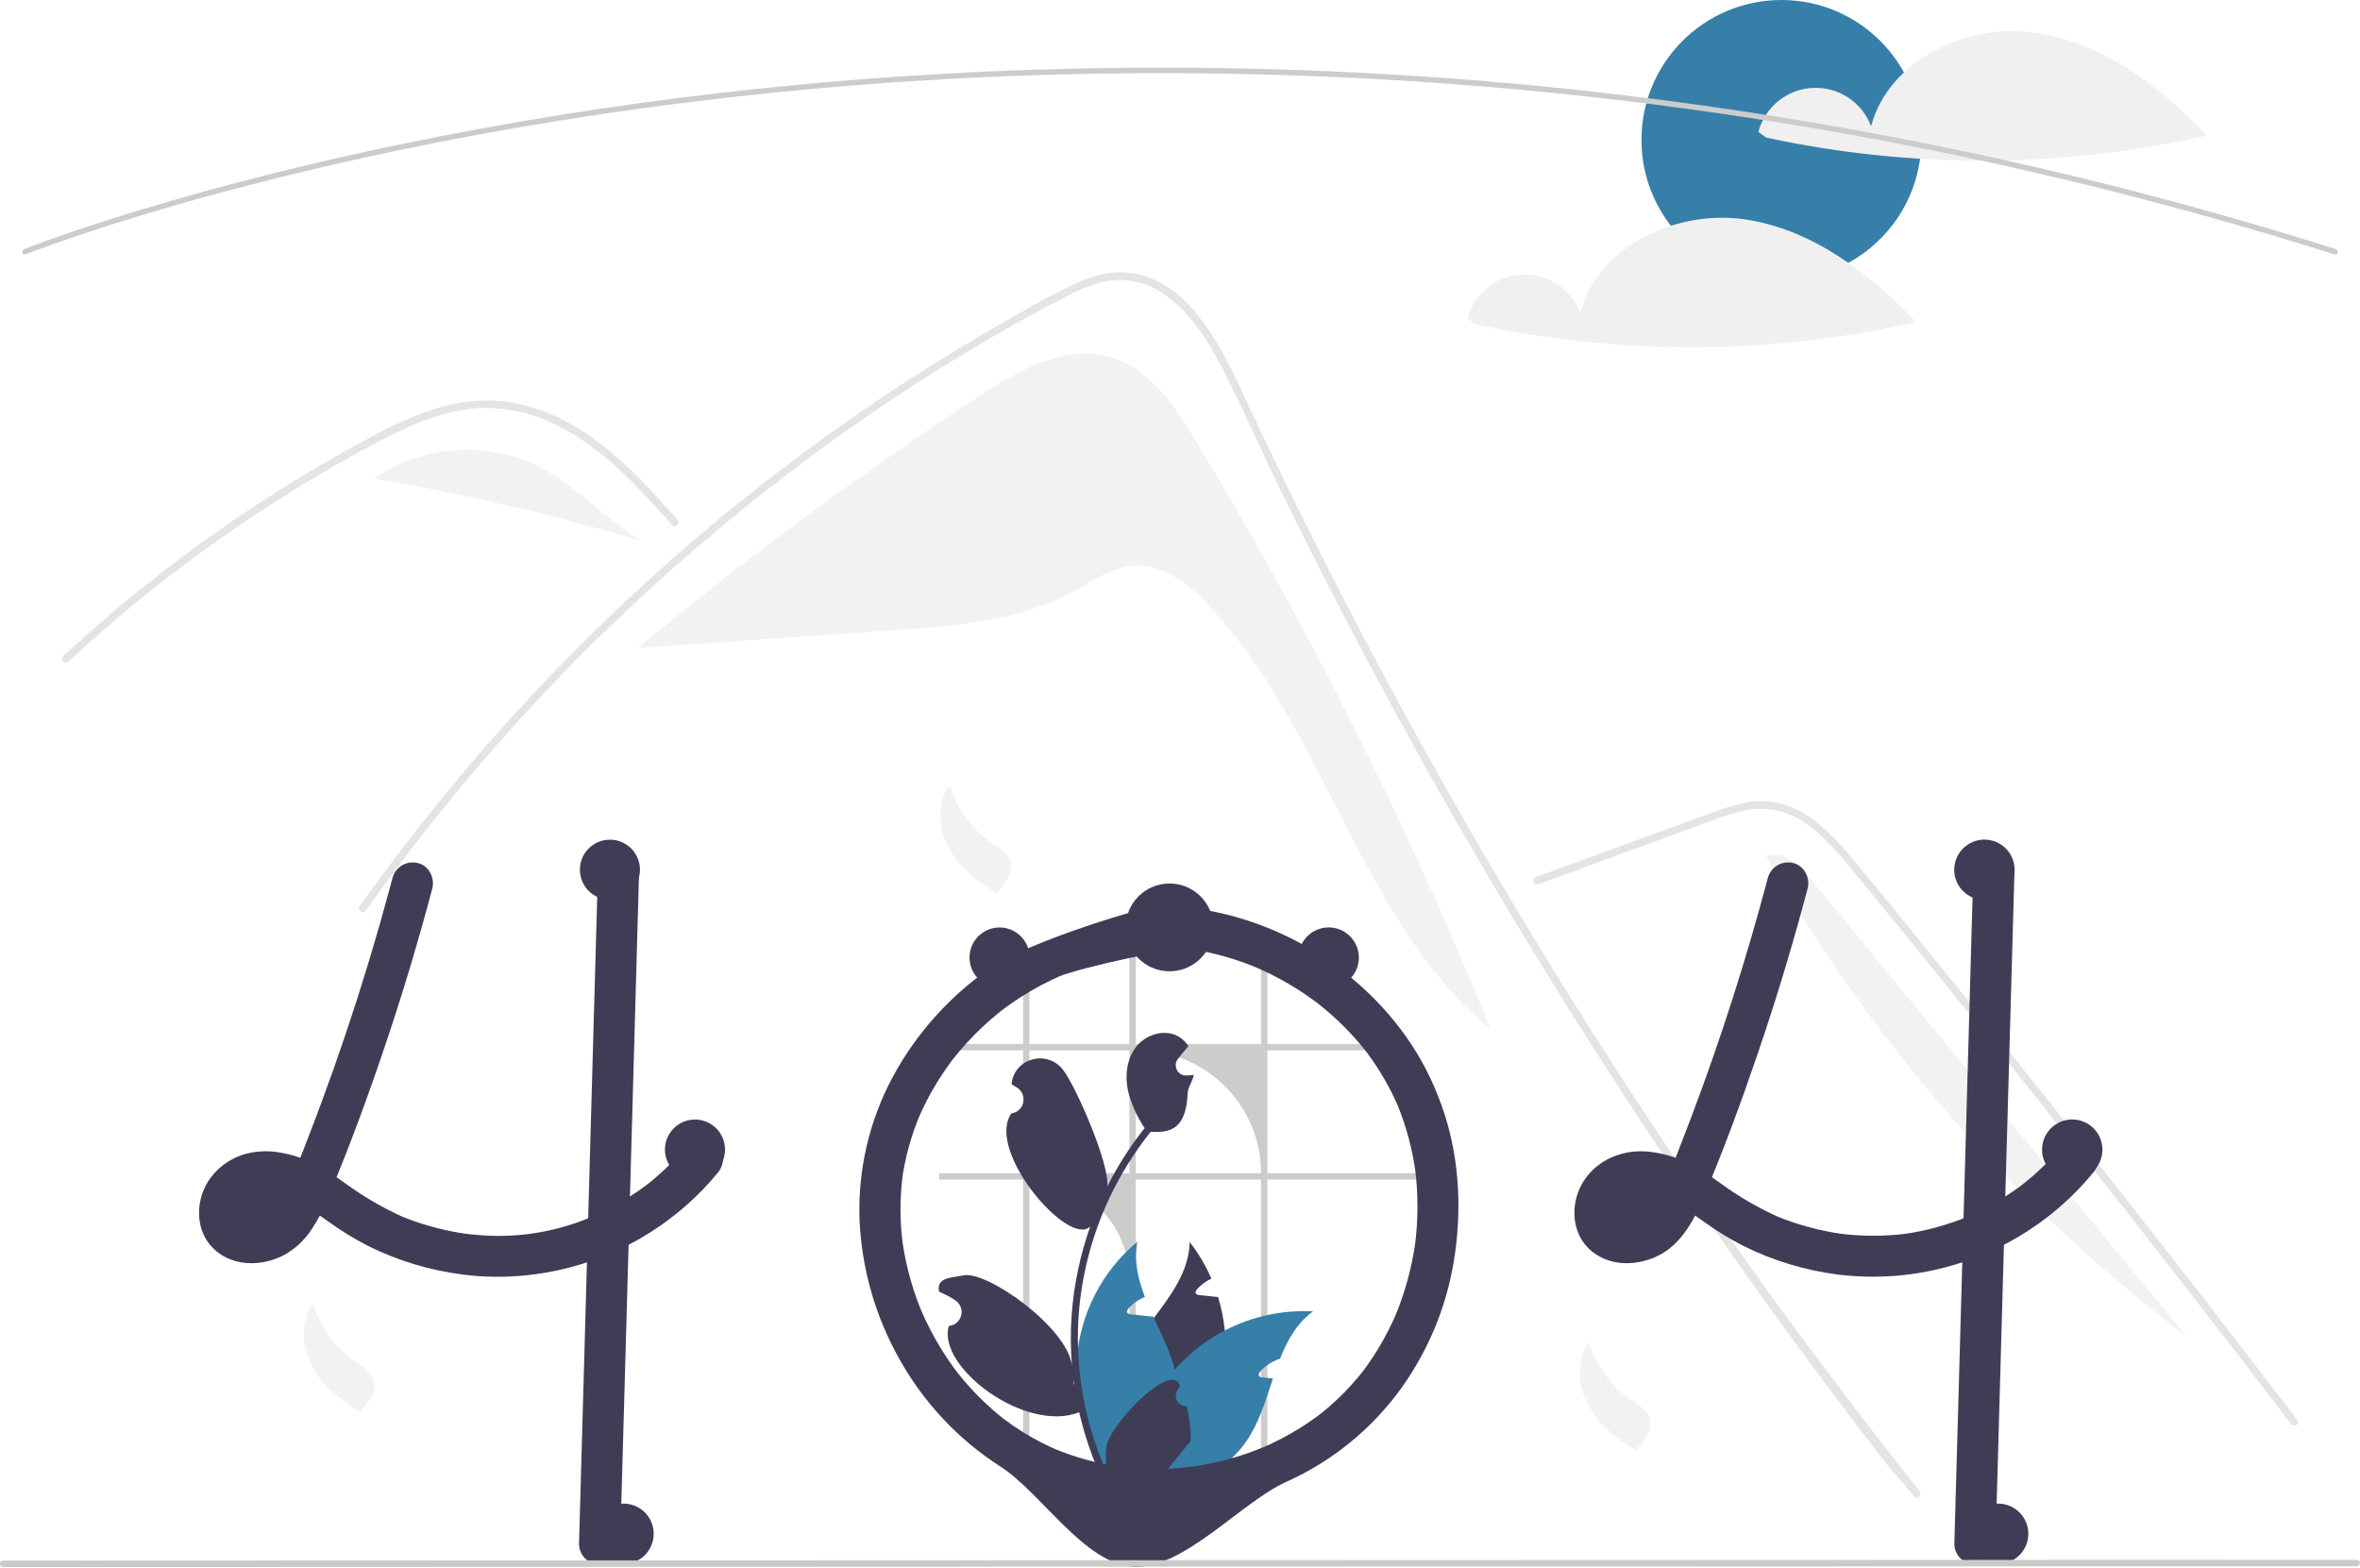
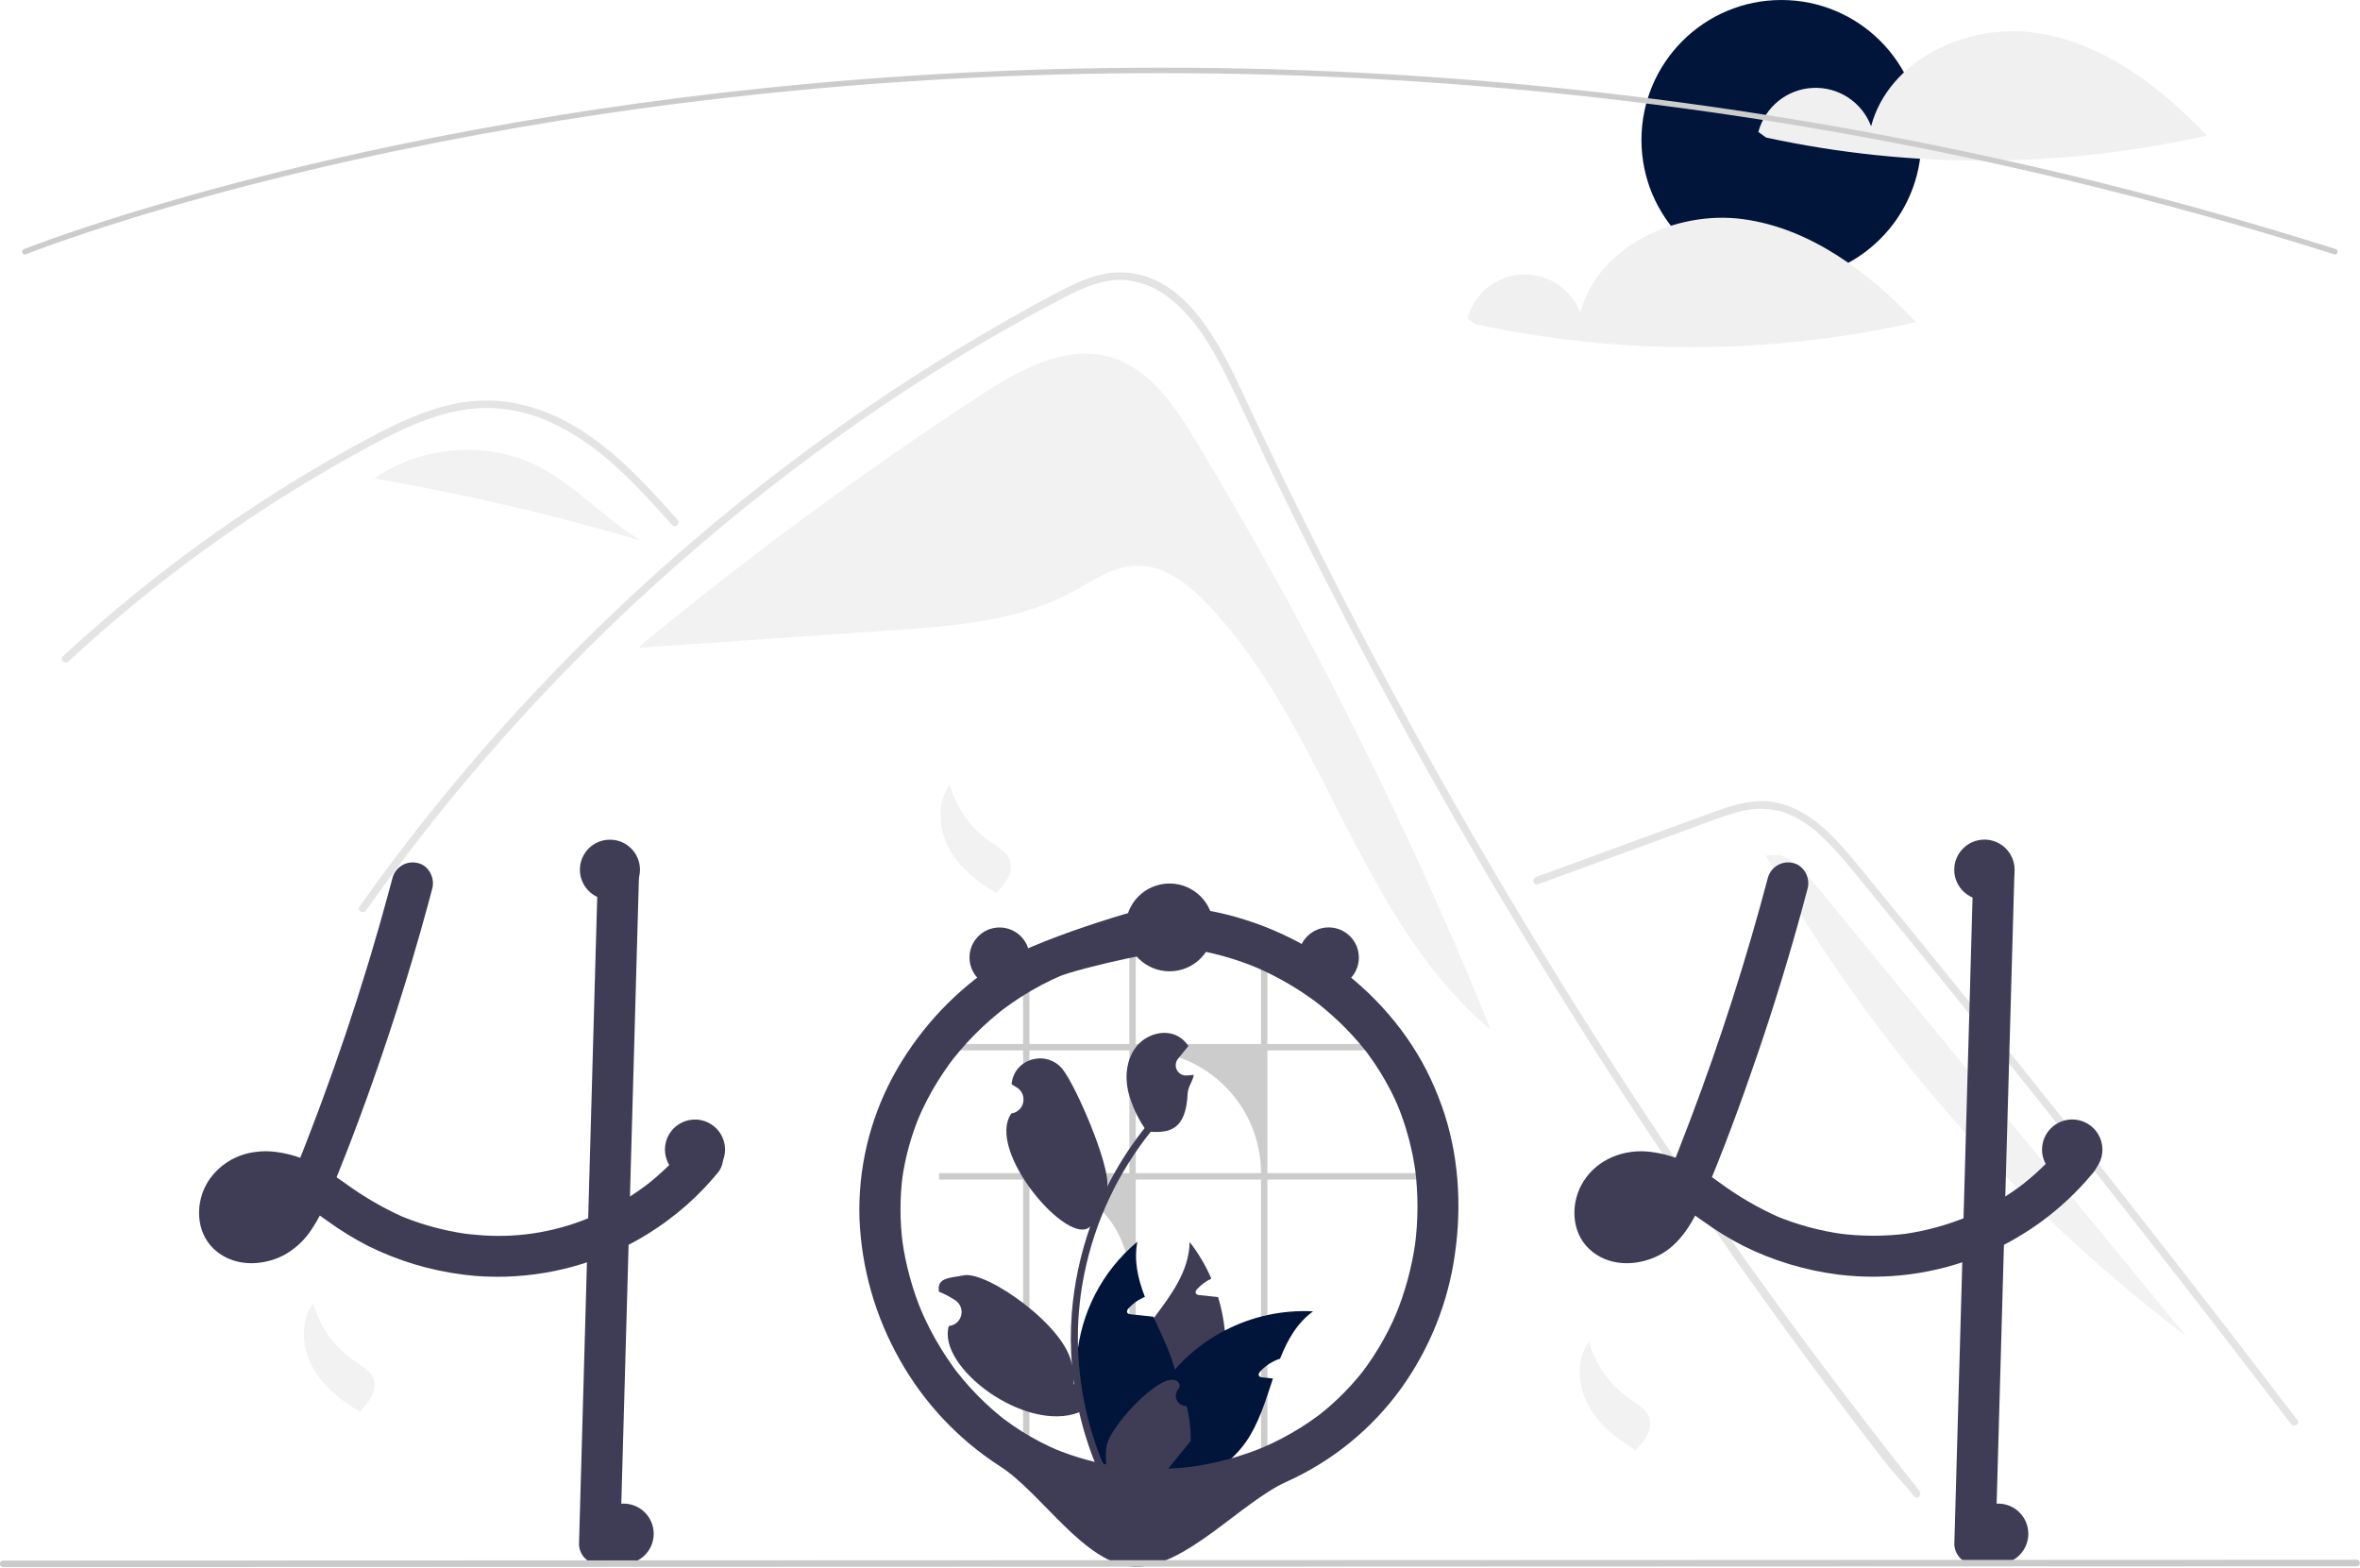
<svg xmlns="http://www.w3.org/2000/svg" data-name="Layer 1" viewBox="0 0 860.131 571.148">
  <path d="M605.67,324.953c-7.669-12.684-16.757-26.228-30.99-30.37-16.482-4.796-33.413,4.732-47.775,14.135a1392.157,1392.157,0,0,0-123.893,91.283l.043.492q46.226-3.188,92.451-6.376c22.265-1.535,45.296-3.283,64.972-13.816,7.467-3.997,14.745-9.336,23.206-9.708,10.512-.462,19.677,6.879,26.88,14.549,42.607,45.371,54.937,114.754,102.738,154.616A1516.995,1516.995,0,0,0,605.67,324.953Z" transform="translate(-169.9343 -164.426)" fill="#f2f2f2" />
  <path d="M867.571,709.781c-4.712-5.95-6.637-7.343-11.285-13.348q-56.764-73.416-106.708-151.792-33.924-53.23-64.483-108.504-14.549-26.278-28.3-52.969-10.67-20.695-20.865-41.638c-1.944-3.988-3.832-7.994-5.711-12.009-4.428-9.442-8.773-18.93-13.439-28.244-5.317-10.616-11.789-21.745-21.553-28.877a29.405,29.405,0,0,0-15.319-5.895c-7.948-.513-15.282,2.769-22.176,6.353-50.439,26.301-97.659,59.276-140.37,96.798A730.778,730.778,0,0,0,303.322,496.247c-1.008,1.439-3.392.064-2.374-1.384q6.009-8.498,12.257-16.813A734.817,734.817,0,0,1,500.805,303.064q18.248-11.826,37.183-22.542c6.362-3.603,12.752-7.16,19.251-10.497,6.371-3.273,13.137-6.215,20.416-6.325,24.77-.385,37.595,27.667,46.405,46.542q4.153,8.911,8.406,17.766,16.075,33.621,33.387,66.628,10.685,20.379,21.837,40.52,34.707,62.718,73.779,122.897c34.506,53.143,68.737,100.089,108.046,149.785C870.596,709.213,868.662,711.175,867.571,709.781Z" transform="translate(-169.9343 -164.426)" fill="#e4e4e4" />
  <path d="M414.916,355.804c-1.439-1.604-2.869-3.209-4.318-4.813-11.422-12.633-23.679-25.118-39.364-32.361a57.11,57.11,0,0,0-23.927-5.546c-8.562.028-16.932,2.273-24.843,5.418-3.74,1.494-7.398,3.19-11.001,4.996-4.116,2.072-8.159,4.281-12.183,6.509q-11.331,6.27-22.368,13.091-21.961,13.572-42.546,29.216-10.671,8.113-20.902,16.758-9.516,8.031-18.646,16.492c-1.302,1.201-3.245-.743-1.944-1.943,1.604-1.494,3.227-2.979,4.85-4.446q6.875-6.215,13.971-12.193,12.939-10.918,26.549-20.993,21.163-15.676,43.783-29.225,11.304-6.765,22.918-12.963c2.338-1.247,4.703-2.466,7.096-3.621a113.116,113.116,0,0,1,16.868-6.866,60.006,60.006,0,0,1,25.476-2.503,66.327,66.327,0,0,1,23.505,8.131c15.401,8.608,27.346,21.919,38.97,34.909C418.033,355.171,416.099,357.124,414.916,355.804Z" transform="translate(-169.9343 -164.426)" fill="#e4e4e4" />
  <path d="M730.477,486.711l36.905-13.498,18.323-6.702c5.968-2.183,11.921-4.667,18.09-6.23a28.539,28.539,0,0,1,16.374.209,37.738,37.738,0,0,1,12.771,7.917,103.64,103.64,0,0,1,10.475,11.186c3.989,4.794,7.92,9.639,11.868,14.467q24.441,29.891,48.563,60.041,24.121,30.15,47.92,60.556,23.857,30.48,47.385,61.216,2.882,3.765,5.76,7.534c1.06,1.388,3.449.02,2.375-1.388Q983.582,650.974,959.549,620.184q-24.092-30.864-48.516-61.466-24.424-30.601-49.179-60.937-6.167-7.558-12.354-15.099c-3.48-4.241-6.92-8.527-10.736-12.474-7.005-7.245-15.758-13.648-26.234-13.822-6.16-.102-12.121,1.852-17.844,3.923-6.17,2.232-12.325,4.506-18.486,6.759l-37.163,13.592-9.291,3.398c-1.649.603-.937,3.262.731,2.652Z" transform="translate(-169.9343 -164.426)" fill="#e4e4e4" />
  <path d="M366.377,334.526c-18.754-9.639-42.771-7.751-60.005,4.291a855.847,855.847,0,0,1,97.371,22.726C390.46,353.759,380.07,341.563,366.377,334.526Z" transform="translate(-169.9343 -164.426)" fill="#f2f2f2" />
  <path d="M306.188,338.784l-3.61,2.935c1.221-1.027,2.491-1.99,3.795-2.901C306.311,338.807,306.249,338.795,306.188,338.784Z" transform="translate(-169.9343 -164.426)" fill="#f2f2f2" />
  <path d="M831.549,486.846c-3.633-4.422-7.56-9.052-12.994-10.848l-5.073.2A575.436,575.436,0,0,0,966.749,651.418Q899.149,569.132,831.549,486.846Z" transform="translate(-169.9343 -164.426)" fill="#f2f2f2" />
  <path d="M516.084,450.367A37.481,37.481,0,0,0,531.015,471.325c2.82,1.92,6.157,3.762,7.122,7.035a8.379,8.379,0,0,1-.874,6.15,24.884,24.884,0,0,1-3.861,5.041l-.137.512c-6.998-4.147-13.656-9.393-17.522-16.551s-4.406-16.539.341-23.145" transform="translate(-169.9343 -164.426)" fill="#f2f2f2" />
  <path d="M749.084,653.367A37.481,37.481,0,0,0,764.015,674.325c2.82,1.92,6.157,3.762,7.122,7.035a8.379,8.379,0,0,1-.874,6.15,24.884,24.884,0,0,1-3.861,5.041l-.137.512c-6.998-4.147-13.656-9.393-17.522-16.551s-4.406-16.539.341-23.145" transform="translate(-169.9343 -164.426)" fill="#f2f2f2" />
  <path d="M284.084,639.367A37.481,37.481,0,0,0,299.015,660.325c2.82,1.92,6.157,3.762,7.122,7.035a8.379,8.379,0,0,1-.874,6.15,24.884,24.884,0,0,1-3.861,5.041l-.137.512c-6.998-4.147-13.656-9.393-17.522-16.551s-4.406-16.539.341-23.145" transform="translate(-169.9343 -164.426)" fill="#f2f2f2" />
-   <circle cx="649.249" cy="51" r="51" fill="#367fa9" />
+   <circle cx="649.249" cy="51" r="51" fill="rgb(1,21,59)" />
  <path d="M911.219,176.296c-24.717-3.341-52.935,10.019-59.341,34.124a21.597,21.597,0,0,0-41.094,2.109l2.83,2.027a372.275,372.275,0,0,0,160.659-.726C957.079,195.76,935.935,179.637,911.219,176.296Z" transform="translate(-169.9343 -164.426)" fill="#f0f0f0" />
  <path d="M805.219,244.296c-24.717-3.341-52.935,10.019-59.341,34.124a21.597,21.597,0,0,0-41.094,2.109l2.83,2.027a372.275,372.275,0,0,0,160.659-.726C851.079,263.76,829.935,247.637,805.219,244.296Z" transform="translate(-169.9343 -164.426)" fill="#f0f0f0" />
  <path d="M1020.946,257.154a.982.982,0,0,1-.302-.047C756.237,173.489,523.199,184.424,374.264,208.321c-20.269,3.251-40.591,7.006-60.404,11.161-5.058,1.06-10.306,2.195-15.597,3.378-6.319,1.407-12.554,2.856-18.532,4.306q-3.873.917-7.595,1.849c-3.758.928-7.572,1.895-11.66,2.957-4.568,1.178-9.209,2.413-13.797,3.672a.442.442,0,0,1-.051.015l0.0.001c-5.183,1.415-10.338,2.871-15.323,4.325-2.698.779-5.304,1.548-7.799,2.307-.279.077-.526.151-.776.228l-.536.163c-.311.095-.617.188-.924.275l-.02.006 0.0.001-.812.252c-.968.293-1.912.579-2.841.864-24.545,7.566-38.038,12.949-38.171,13.002a1,1,0,1,1-.744-1.856c.134-.053,13.693-5.463,38.328-13.058.932-.286,1.879-.572,2.85-.866l.754-.234c.026-.01.052-.018.078-.025.305-.087.61-.18.919-.273l.537-.163c.268-.081.531-.161.801-.235,2.479-.754,5.093-1.524,7.798-2.307,4.987-1.455,10.147-2.911,15.334-4.328.016-.006.033-.01.049-.015v-.001c4.604-1.263,9.263-2.503,13.845-3.685,4.094-1.063,7.915-2.032,11.68-2.962q3.738-.93,7.609-1.853c5.985-1.451,12.233-2.902,18.563-4.312,5.299-1.184,10.556-2.322,15.622-3.383,19.843-4.162,40.198-7.923,60.497-11.179C523.096,182.415,756.467,171.463,1021.246,255.201a1.0 1,0,0,1-.301,1.953Z" transform="translate(-169.9343 -164.426)" fill="#ccc" />
  <path d="M432.923,584.266a6.729,6.729,0,0,0-1.7-2.67,6.43,6.43,0,0,0-.92-.71c-2.61-1.74-6.51-2.13-8.99,0a5.81,5.81,0,0,0-.69.71q-1.11,1.365-2.28,2.67c-1.28,1.46-2.59,2.87-3.96,4.24-.39.38-.78.77-1.18,1.15-.23.23-.46.45-.69.67-.88.84-1.78,1.65-2.69,2.45-.48.43-.96.85-1.45,1.26-.73.61-1.46,1.22-2.2,1.81-.07.05-.14.1-.21.16-.02.01-.03.03-.05.04-.01,0-.02,0-.03.02a.179.179,0,0,0-.07.05c-.22.15-.37.25-.48.34.04-.02.08-.05.12-.07-.18.14-.37.28-.55.42-1.75,1.29-3.54,2.53-5.37,3.69a99.21,99.21,0,0,1-14.22,7.55c-.33.13-.67.27-1.01.4a85.97,85.97,0,0,1-40.85,6.02q-2.13-.165-4.26-.45c-1.64-.24-3.27-.53-4.89-.86a97.932,97.932,0,0,1-18.02-5.44,118.652,118.652,0,0,1-20.66-12.12c-1-.71-2.01-1.42-3.02-2.11,1.15-2.82,2.28-5.64,3.38-8.48.55-1.37,1.08-2.74,1.6-4.12,4.09-10.63,7.93-21.36,11.61-32.13q5.58-16.365,10.53-32.92.51-1.68.99-3.36,2.595-8.745,4.98-17.53c.15-.57.31-1.13.45-1.7q.69-2.52,1.35-5.04c1-3.79-1.26-8.32-5.24-9.23a7.634,7.634,0,0,0-9.22,5.24c-.43,1.62-.86,3.23-1.3,4.85q-3.165,11.745-6.66,23.41-.51,1.68-1.02,3.36-7.71,25.41-16.93,50.31-1.11,3.015-2.25,6.01c-.37.98-.74,1.96-1.12,2.94-.73,1.93-1.48,3.86-2.23,5.79-.43,1.13-.87,2.26-1.31,3.38-.29.71-.57,1.42-.85,2.12a41.809,41.809,0,0,0-8.81-2.12l-.48-.06a27.397,27.397,0,0,0-7.01.06,23.914,23.914,0,0,0-17.24,10.66c-4.77,7.51-4.71,18.25,1.98,24.63,6.89,6.57,17.32,6.52,25.43,2.41a28.351,28.351,0,0,0,10.52-9.86,50.569,50.569,0,0,0,2.74-4.65c.21.14.42.28.63.43.8.56,1.6,1.13,2.39,1.69a111.738,111.738,0,0,0,14.51,8.91,108.359,108.359,0,0,0,34.62,10.47c.27.03.53.07.8.1,1.33.17,2.67.3,4.01.41a103.782,103.782,0,0,0,55.58-11.36q2.175-1.125,4.31-2.36,3.315-1.92,6.48-4.08c1.15-.78,2.27-1.57,3.38-2.4a101.042,101.042,0,0,0,13.51-11.95q2.355-2.475,4.51-5.11a8.061,8.061,0,0,0,2.2-5.3A7.564,7.564,0,0,0,432.923,584.266Zm-165.59,23.82c.21-.15.42-.31.62-.47C267.893,607.766,267.603,607.936,267.333,608.086Zm3.21-3.23c-.23.26-.44.52-.67.78a23.366,23.366,0,0,1-2.25,2.2c-.11.1-.23.2-.35.29a.01.01,0,0,0-.01.01,3.804,3.804,0,0,0-.42.22q-.645.39-1.32.72a17.005,17.005,0,0,1-2.71.75,16.799,16.799,0,0,1-2.13.02h-.02a14.823,14.823,0,0,1-1.45-.4c-.24-.12-.47-.26-.7-.4-.09-.08-.17-.16-.22-.21a2.44,2.44,0,0,1-.27-.29.01.01,0,0,0-.01-.01c-.11-.2-.23-.4-.34-.6a.031.031,0,0,1-.01-.02c-.08-.25-.15-.51-.21-.77a12.511,12.511,0,0,1,.01-1.37,13.467,13.467,0,0,1,.54-1.88,11.068,11.068,0,0,1,.69-1.26c.02-.04.12-.2.23-.38.01-.01.01-.01.01-.02.15-.17.3-.35.46-.51.27-.3.56-.56.85-.83a18.022,18.022,0,0,1,1.75-1.01,19.481,19.481,0,0,1,2.93-.79,24.989,24.989,0,0,1,4.41.04,30.301,30.301,0,0,1,4.1,1.01,36.945,36.945,0,0,1-2.77,4.54C270.623,604.746,270.583,604.806,270.543,604.856Zm-11.12-3.29a2.18,2.18,0,0,1-.31.39A1.409,1.409,0,0,1,259.423,601.566Z" transform="translate(-169.9343 -164.426)" fill="#3f3d56" />
  <path d="M402.863,482.136q-.135,4.71-.27,9.42-.285,10.455-.59,20.92-.315,11.775-.66,23.54-.165,6.075-.34,12.15-.465,16.365-.92,32.72c-.03,1.13-.07,2.25-.1,3.38q-.225,8.115-.45,16.23-.255,8.805-.5,17.61-.18,6.6-.37,13.21-1.35,47.895-2.7,95.79a7.648,7.648,0,0,1-7.5,7.5,7.561,7.561,0,0,1-7.5-7.5q.75-26.94,1.52-53.88.675-24.36,1.37-48.72.225-8.025.45-16.06.345-12.09.68-24.18c.03-1.13.07-2.25.1-3.38.02-.99.05-1.97.08-2.96q.66-23.475,1.32-46.96.27-9.24.52-18.49.3-10.545.6-21.08c.09-3.09.17-6.17.26-9.26a7.648,7.648,0,0,1,7.5-7.5A7.561,7.561,0,0,1,402.863,482.136Z" transform="translate(-169.9343 -164.426)" fill="#3f3d56" />
  <path d="M814.291,484.217a893.238,893.238,0,0,1-28.161,87.941c-3.007,7.946-6.083,15.877-9.371,23.712l.756-1.792a54.583,54.583,0,0,1-5.59,10.612q-.229.321-.467.636,1.166-1.49.443-.589c-.254.301-.505.602-.768.895a23.664,23.664,0,0,1-2.249,2.203q-.301.258-.612.504l.938-.729c-.109.257-.873.597-1.111.743a18.254,18.254,0,0,1-2.405,1.219l1.792-.756a19.086,19.086,0,0,1-4.231,1.161l1.994-.268a17.021,17.021,0,0,1-4.298.046l1.994.268a14.002,14.002,0,0,1-3.405-.917l1.792.756a12.012,12.012,0,0,1-1.679-.896c-.271-.177-1.105-.809-.015.025,1.133.866.146.074-.088-.156-.194-.192-.37-.4-.56-.595-.882-.905.996,1.557.397.499a18.182,18.182,0,0,1-.878-1.637l.756,1.792a11.925,11.925,0,0,1-.728-2.651l.268,1.994a13.651,13.651,0,0,1-.003-3.405l-.268,1.994a15.964,15.964,0,0,1,.995-3.68l-.756,1.792a16.729,16.729,0,0,1,1.178-2.298,6.729,6.729,0,0,1,.729-1.071c.049.016-1.269,1.513-.569.757.183-.198.354-.406.539-.602.296-.314.614-.601.926-.898,1.045-.994-1.462.966-.257.179a19.049,19.049,0,0,1,2.749-1.499l-1.792.756a20.311,20.311,0,0,1,4.995-1.34l-1.994.268a25.628,25.628,0,0,1,6.461.076l-1.994-.268a33.211,33.211,0,0,1,7.892,2.22l-1.792-.756c5.39,2.314,10.163,5.749,14.928,9.118a111.95,111.95,0,0,0,14.506,8.906,108.388,108.388,0,0,0,34.622,10.474,103.933,103.933,0,0,0,92.586-36.752,8.078,8.078,0,0,0,2.197-5.303,7.632,7.632,0,0,0-2.197-5.303c-2.752-2.526-7.949-3.239-10.607,0a95.636,95.636,0,0,1-8.107,8.727q-2.017,1.914-4.142,3.71-1.214,1.026-2.461,2.011c-.393.311-1.619,1.138.263-.197-.431.306-.845.64-1.271.955a99.269,99.269,0,0,1-20.332,11.565l1.792-.756a96.836,96.836,0,0,1-24.171,6.622l1.994-.268a97.643,97.643,0,0,1-25.754-.038l1.994.268a99.8,99.8,0,0,1-24.857-6.77l1.792.756a116.025,116.025,0,0,1-21.736-12.591,86.877,86.877,0,0,0-11.113-6.994,42.824,42.824,0,0,0-14.438-4.389c-9.439-1.111-19.057,2.566-24.246,10.72-4.776,7.505-4.714,18.244,1.974,24.625,6.888,6.572,17.318,6.517,25.436,2.406,7.817-3.959,12.513-12.185,15.815-19.942,7.431-17.455,14.01-35.314,20.14-53.263q9.097-26.637,16.499-53.813.917-3.366,1.807-6.739c1.001-3.789-1.261-8.32-5.238-9.226a7.633,7.633,0,0,0-9.226,5.238Z" transform="translate(-169.9343 -164.426)" fill="#3f3d56" />
  <path d="M889.124,482.136l-2.7,95.793-2.685,95.294-1.518,53.884a7.565,7.565,0,0,0,7.5,7.5,7.649,7.649,0,0,0,7.5-7.5l2.7-95.793,2.685-95.294,1.518-53.884a7.565,7.565,0,0,0-7.5-7.5,7.649,7.649,0,0,0-7.5,7.5Z" transform="translate(-169.9343 -164.426)" fill="#3f3d56" />
  <path d="M629.526,700.361h2.329V594.319h54.329v-2.323H631.855V547.252H673.81q-.923-1.173-1.899-2.317H631.855V515.382c-.77-.328-1.547-.645-2.329-.944V544.935h-45.652V507.07c-.782.036-1.553.09-2.329.155v37.71h-36.42V516.684c-.782.346-1.553.711-2.317,1.093V544.935h-30.616v2.317h30.616v44.744h-30.616v2.323h30.616V700.361h2.317V594.319a36.413,36.413,0,0,1,36.42,36.42v69.622h2.329V594.319h45.652Zm-84.401-108.365V547.252h36.42v44.744Zm38.749,0V547.252h.914a44.741,44.741,0,0,1,44.738,44.744Z" transform="translate(-169.9343 -164.426)" opacity="0.2" />
  <path d="M615.303,668.566a63.059,63.059,0,0,1-20.05,33.7c-.74.64-1.48,1.26-2.25,1.87q-2.805.255-5.57.52c-1.53.14-3.04.29-4.54.43l-.27.03-.19-1.64-.76-6.64a37.623,37.623,0,0,1-3.3-32.44c2.64-7.12,7.42-13.41,12.12-19.65,6.49-8.62,12.8-17.14,13.03-27.65a60.544,60.544,0,0,1,7.9,13.33,16.432,16.432,0,0,0-5.12,3.77c-.41.45-.82,1.08-.54,1.62.24.46.84.57,1.36.63,1.25.13,2.51.26,3.76.39,1,.11,2,.21,3,.32a63.99,63.99,0,0,1,2.45,12.18A61.189,61.189,0,0,1,615.303,668.566Z" transform="translate(-169.9343 -164.426)" fill="#3f3d56" />
-   <path d="M648.503,642.356c-5.9,4.29-9.35,10.46-12.03,17.26a16.628,16.628,0,0,0-7.17,4.58c-.41.45-.82,1.08-.54,1.62.24.46.84.57,1.36.63,1.25.13,2.51.26,3.76.39-2.68,8.04-5.14,16.36-9.88,23.15a36.989,36.989,0,0,1-12.03,10.91,38.492,38.492,0,0,1-4.02,1.99q-7.62.585-14.95,1.25-2.805.255-5.57.52c-1.53.14-3.04.29-4.54.43q-.015-.825,0-1.65a63.304,63.304,0,0,1,15.25-39.86c.45-.52.91-1.03,1.38-1.54a61.792,61.792,0,0,1,16.81-12.7A62.654,62.654,0,0,1,648.503,642.356Z" transform="translate(-169.9343 -164.426)" fill="#367fa9" />
-   <path d="M589.163,699.526l-1.15,3.4-.58,1.73c-1.53.14-3.04.29-4.54.43l-.27.03c-1.66.17-3.31.34-4.96.51-.43-.5-.86-1.01-1.28-1.53a62.03,62.03,0,0,1,8.07-87.11c-1.32,6.91.22,13.53,2.75,20.1-.27.11-.53.22-.78.34a16.432,16.432,0,0,0-5.12,3.77c-.41.45-.82,1.08-.54,1.62.24.46.84.57,1.36.63,1.25.13,2.51.26,3.76.39,1,.11,2,.21,3,.32q.705.075,1.41.15c.07.15.13.29.2.44,2.85,6.18,5.92,12.39,7.65,18.83a43.666,43.666,0,0,1,1.02,4.91A37.604,37.604,0,0,1,589.163,699.526Z" transform="translate(-169.9343 -164.426)" fill="#367fa9" />
+   <path d="M648.503,642.356c-5.9,4.29-9.35,10.46-12.03,17.26a16.628,16.628,0,0,0-7.17,4.58c-.41.45-.82,1.08-.54,1.62.24.46.84.57,1.36.63,1.25.13,2.51.26,3.76.39-2.68,8.04-5.14,16.36-9.88,23.15a36.989,36.989,0,0,1-12.03,10.91,38.492,38.492,0,0,1-4.02,1.99q-7.62.585-14.95,1.25-2.805.255-5.57.52c-1.53.14-3.04.29-4.54.43q-.015-.825,0-1.65a63.304,63.304,0,0,1,15.25-39.86c.45-.52.91-1.03,1.38-1.54a61.792,61.792,0,0,1,16.81-12.7A62.654,62.654,0,0,1,648.503,642.356Z" transform="translate(-169.9343 -164.426)" fill="rgb(1,21,59)" />
+   <path d="M589.163,699.526l-1.15,3.4-.58,1.73c-1.53.14-3.04.29-4.54.43l-.27.03c-1.66.17-3.31.34-4.96.51-.43-.5-.86-1.01-1.28-1.53a62.03,62.03,0,0,1,8.07-87.11c-1.32,6.91.22,13.53,2.75,20.1-.27.11-.53.22-.78.34a16.432,16.432,0,0,0-5.12,3.77c-.41.45-.82,1.08-.54,1.62.24.46.84.57,1.36.63,1.25.13,2.51.26,3.76.39,1,.11,2,.21,3,.32q.705.075,1.41.15c.07.15.13.29.2.44,2.85,6.18,5.92,12.39,7.65,18.83a43.666,43.666,0,0,1,1.02,4.91A37.604,37.604,0,0,1,589.163,699.526Z" transform="translate(-169.9343 -164.426)" fill="rgb(1,21,59)" />
  <path d="M689.821,554.487c-8.609-16.792-21.946-30.921-37.632-41.304a114.237,114.237,0,0,0-52.563-18.38q-3.69-.335-7.399-.393c-2.921-.044-46.866,12.632-61.587,22.982a114.295,114.295,0,0,0-35.333,39.527,102.5,102.5,0,0,0-12.126,51.633,113.564,113.564,0,0,0,14.703,51.476,110.475,110.475,0,0,0,36.444,38.746C549.667,708.561,565.074,734.51,583.183,735.426c18.246.923,39.054-23.555,55.695-30.987a104.425,104.425,0,0,0,41.726-34.005,110.25,110.25,0,0,0,19.599-48.948c2.574-18.083,1.374-36.733-4.801-54.016a111.86,111.86,0,0,0-5.58-12.983c-1.78-3.505-6.996-4.796-10.261-2.691a7.68,7.68,0,0,0-2.691,10.261q1.568,3.088,2.915,6.278l-.756-1.792a101.151,101.151,0,0,1,6.876,25.538l-.268-1.994a109.229,109.229,0,0,1-.066,28.683l.268-1.994a109.734,109.734,0,0,1-7.555,27.674l.756-1.792a104.212,104.212,0,0,1-6.672,13.098q-1.923,3.186-4.081,6.222c-.632.888-1.283,1.761-1.939,2.631-.856,1.136,1.167-1.483.282-.369-.151.19-.3.38-.452.569q-.681.852-1.382,1.688a93.613,93.613,0,0,1-10.176,10.384q-1.366,1.192-2.778,2.331c-.469.378-.932.773-1.421,1.125.019-.013,1.58-1.199.656-.511-.29.216-.579.436-.87.652q-2.91,2.156-5.974,4.092a103.485,103.485,0,0,1-14.756,7.713l1.792-.756a109.215,109.215,0,0,1-27.597,7.552l1.994-.268a108.154,108.154,0,0,1-28.589.051l1.994.268a99.835,99.835,0,0,1-25.095-6.784l1.792.756a93.643,93.643,0,0,1-13.416-6.991q-3.174-2-6.184-4.247c-.286-.214-.57-.43-.855-.645-.915-.691.658.51.67.518a19.169,19.169,0,0,1-1.535-1.225q-1.454-1.184-2.861-2.422a101.989,101.989,0,0,1-10.493-10.709q-1.213-1.434-2.374-2.911c-.335-.426-.947-1.29.404.529-.178-.239-.362-.474-.542-.712q-.647-.858-1.276-1.728-2.203-3.048-4.188-6.246a109.29,109.29,0,0,1-7.805-15.108l.756,1.792a106.588,106.588,0,0,1-7.34-26.837l.268,1.994a97.866,97.866,0,0,1-.048-25.636l-.268,1.994A94.673,94.673,0,0,1,505.276,570.55l-.756,1.792a101.557,101.557,0,0,1,7.195-13.856q2.066-3.323,4.378-6.485.525-.718,1.062-1.428c.324-.428,1.215-1.493-.305.388.149-.184.293-.374.439-.56q1.269-1.608,2.6-3.165A107.402,107.402,0,0,1,530.772,536.215q1.474-1.292,2.995-2.529.691-.562,1.391-1.113c.187-.147.376-.291.562-.439-1.997,1.59-.555.433-.102.093q3.134-2.348,6.435-4.461a103.644,103.644,0,0,1,15.387-8.108l-1.792.756c7.76-3.258,42.141-10.949,48.394-10.11l-1.994-.268A106.225,106.225,0,0,1,628.768,517.419l-1.792-.756a110.313,110.313,0,0,1,12.6,6.329q3.043,1.784,5.967,3.763,1.384.937,2.738,1.915.677.489,1.346.989c.248.185.494.373.741.558,1.039.779-1.431-1.128-.342-.267a110.843,110.843,0,0,1,10.368,9.253q2.401,2.445,4.637,5.045,1.147,1.334,2.246,2.708c.364.455,1.605,2.101.084.085.372.493.747.982,1.114,1.479a97.977,97.977,0,0,1,8.392,13.538c1.793,3.498,6.987,4.802,10.261,2.691A7.677,7.677,0,0,0,689.821,554.487Z" transform="translate(-169.9343 -164.426)" fill="#3f3d56" />
  <path d="M602.431,676.882a3.78,3.78,0,0,1-2.739-6.551c.095-.379.164-.651.259-1.03q-.051-.124-.103-.247c-3.48-8.298-25.685,14.833-26.645,22.632a30.029,30.029,0,0,0,.527,10.328A120.392,120.392,0,0,1,562.778,652.01a116.202,116.202,0,0,1,.721-12.963q.597-5.293,1.657-10.511a121.787,121.787,0,0,1,24.151-51.616c6.874.384,12.898-.663,13.48-13.985.103-2.37,1.861-4.422,2.248-6.756-.656.086-1.323.14-1.979.183-.204.011-.42.021-.624.032l-.077.003a3.745,3.745,0,0,1-3.076-6.101q.425-.523.851-1.046c.43-.538.871-1.065,1.302-1.603a1.865,1.865,0,0,0,.14-.161c.495-.613.99-1.216,1.485-1.829a10.829,10.829,0,0,0-3.55-3.432c-4.959-2.905-11.801-.893-15.384,3.593-3.593,4.486-4.271,10.779-3.023,16.384a43.398,43.398,0,0,0,6.003,13.383c-.269.344-.549.678-.818,1.022a122.574,122.574,0,0,0-12.794,20.268c1.016-7.939-11.412-36.608-16.218-42.681-5.773-7.294-17.611-4.111-18.628,5.136q-.015.134-.029.268,1.071.604,2.096,1.282a5.127,5.127,0,0,1-2.067,9.33l-.105.016c-9.556,13.644,21.077,49.155,28.745,41.181a125.11,125.11,0,0,0-6.734,31.693,118.664,118.664,0,0,0,.086,19.16l-.032-.226C558.902,648.154,529.674,627.514,521.139,629.233c-4.917.99-9.76.765-9.013,5.725q.018.119.036.237a34.442,34.442,0,0,1,3.862,1.861q1.071.604,2.096,1.282a5.127,5.127,0,0,1-2.067,9.33l-.105.016c-.075.011-.14.022-.215.032-4.35,14.966,27.907,39.12,47.518,31.435h.011a125.075,125.075,0,0,0,8.402,24.528H601.679c.108-.334.204-.678.301-1.011a34.102,34.102,0,0,1-8.305-.495c2.227-2.733,4.454-5.487,6.681-8.219a1.861,1.861,0,0,0,.14-.161c1.13-1.398,2.27-2.786,3.399-4.185l.001-.002a49.952,49.952,0,0,0-1.464-12.725Zm-34.371-67.613.016-.021-.016.043Zm-6.648,59.932-.258-.581c.011-.42.011-.839,0-1.269,0-.118-.021-.237-.021-.355.097.742.183,1.485.29,2.227Z" transform="translate(-169.9343 -164.426)" fill="#3f3d56" />
  <circle cx="95.249" cy="439" r="11" fill="#3f3d56" />
  <circle cx="227.249" cy="559" r="11" fill="#3f3d56" />
  <circle cx="728.249" cy="559" r="11" fill="#3f3d56" />
  <circle cx="755.249" cy="419" r="11" fill="#3f3d56" />
  <circle cx="723.249" cy="317" r="11" fill="#3f3d56" />
  <path d="M434.183,583.426a10.949,10.949,0,1,1-.21-2.16A10.992,10.992,0,0,1,434.183,583.426Z" transform="translate(-169.9343 -164.426)" fill="#3f3d56" />
  <circle cx="484.249" cy="349" r="11" fill="#3f3d56" />
  <path d="M545.183,513.426a10.949,10.949,0,1,1-.21-2.16A10.992,10.992,0,0,1,545.183,513.426Z" transform="translate(-169.9343 -164.426)" fill="#3f3d56" />
  <path d="M403.183,481.426a10.949,10.949,0,1,1-.21-2.16A10.992,10.992,0,0,1,403.183,481.426Z" transform="translate(-169.9343 -164.426)" fill="#3f3d56" />
  <circle cx="599.249" cy="443" r="11" fill="#3f3d56" />
  <circle cx="426.249" cy="338" r="16" fill="#3f3d56" />
  <path d="M1028.875,735.267l-857.75.307a1.191,1.191,0,1,1,0-2.381l857.75-.307a1.191,1.191,0,0,1,0,2.381Z" transform="translate(-169.9343 -164.426)" fill="#cacaca" />
</svg>
